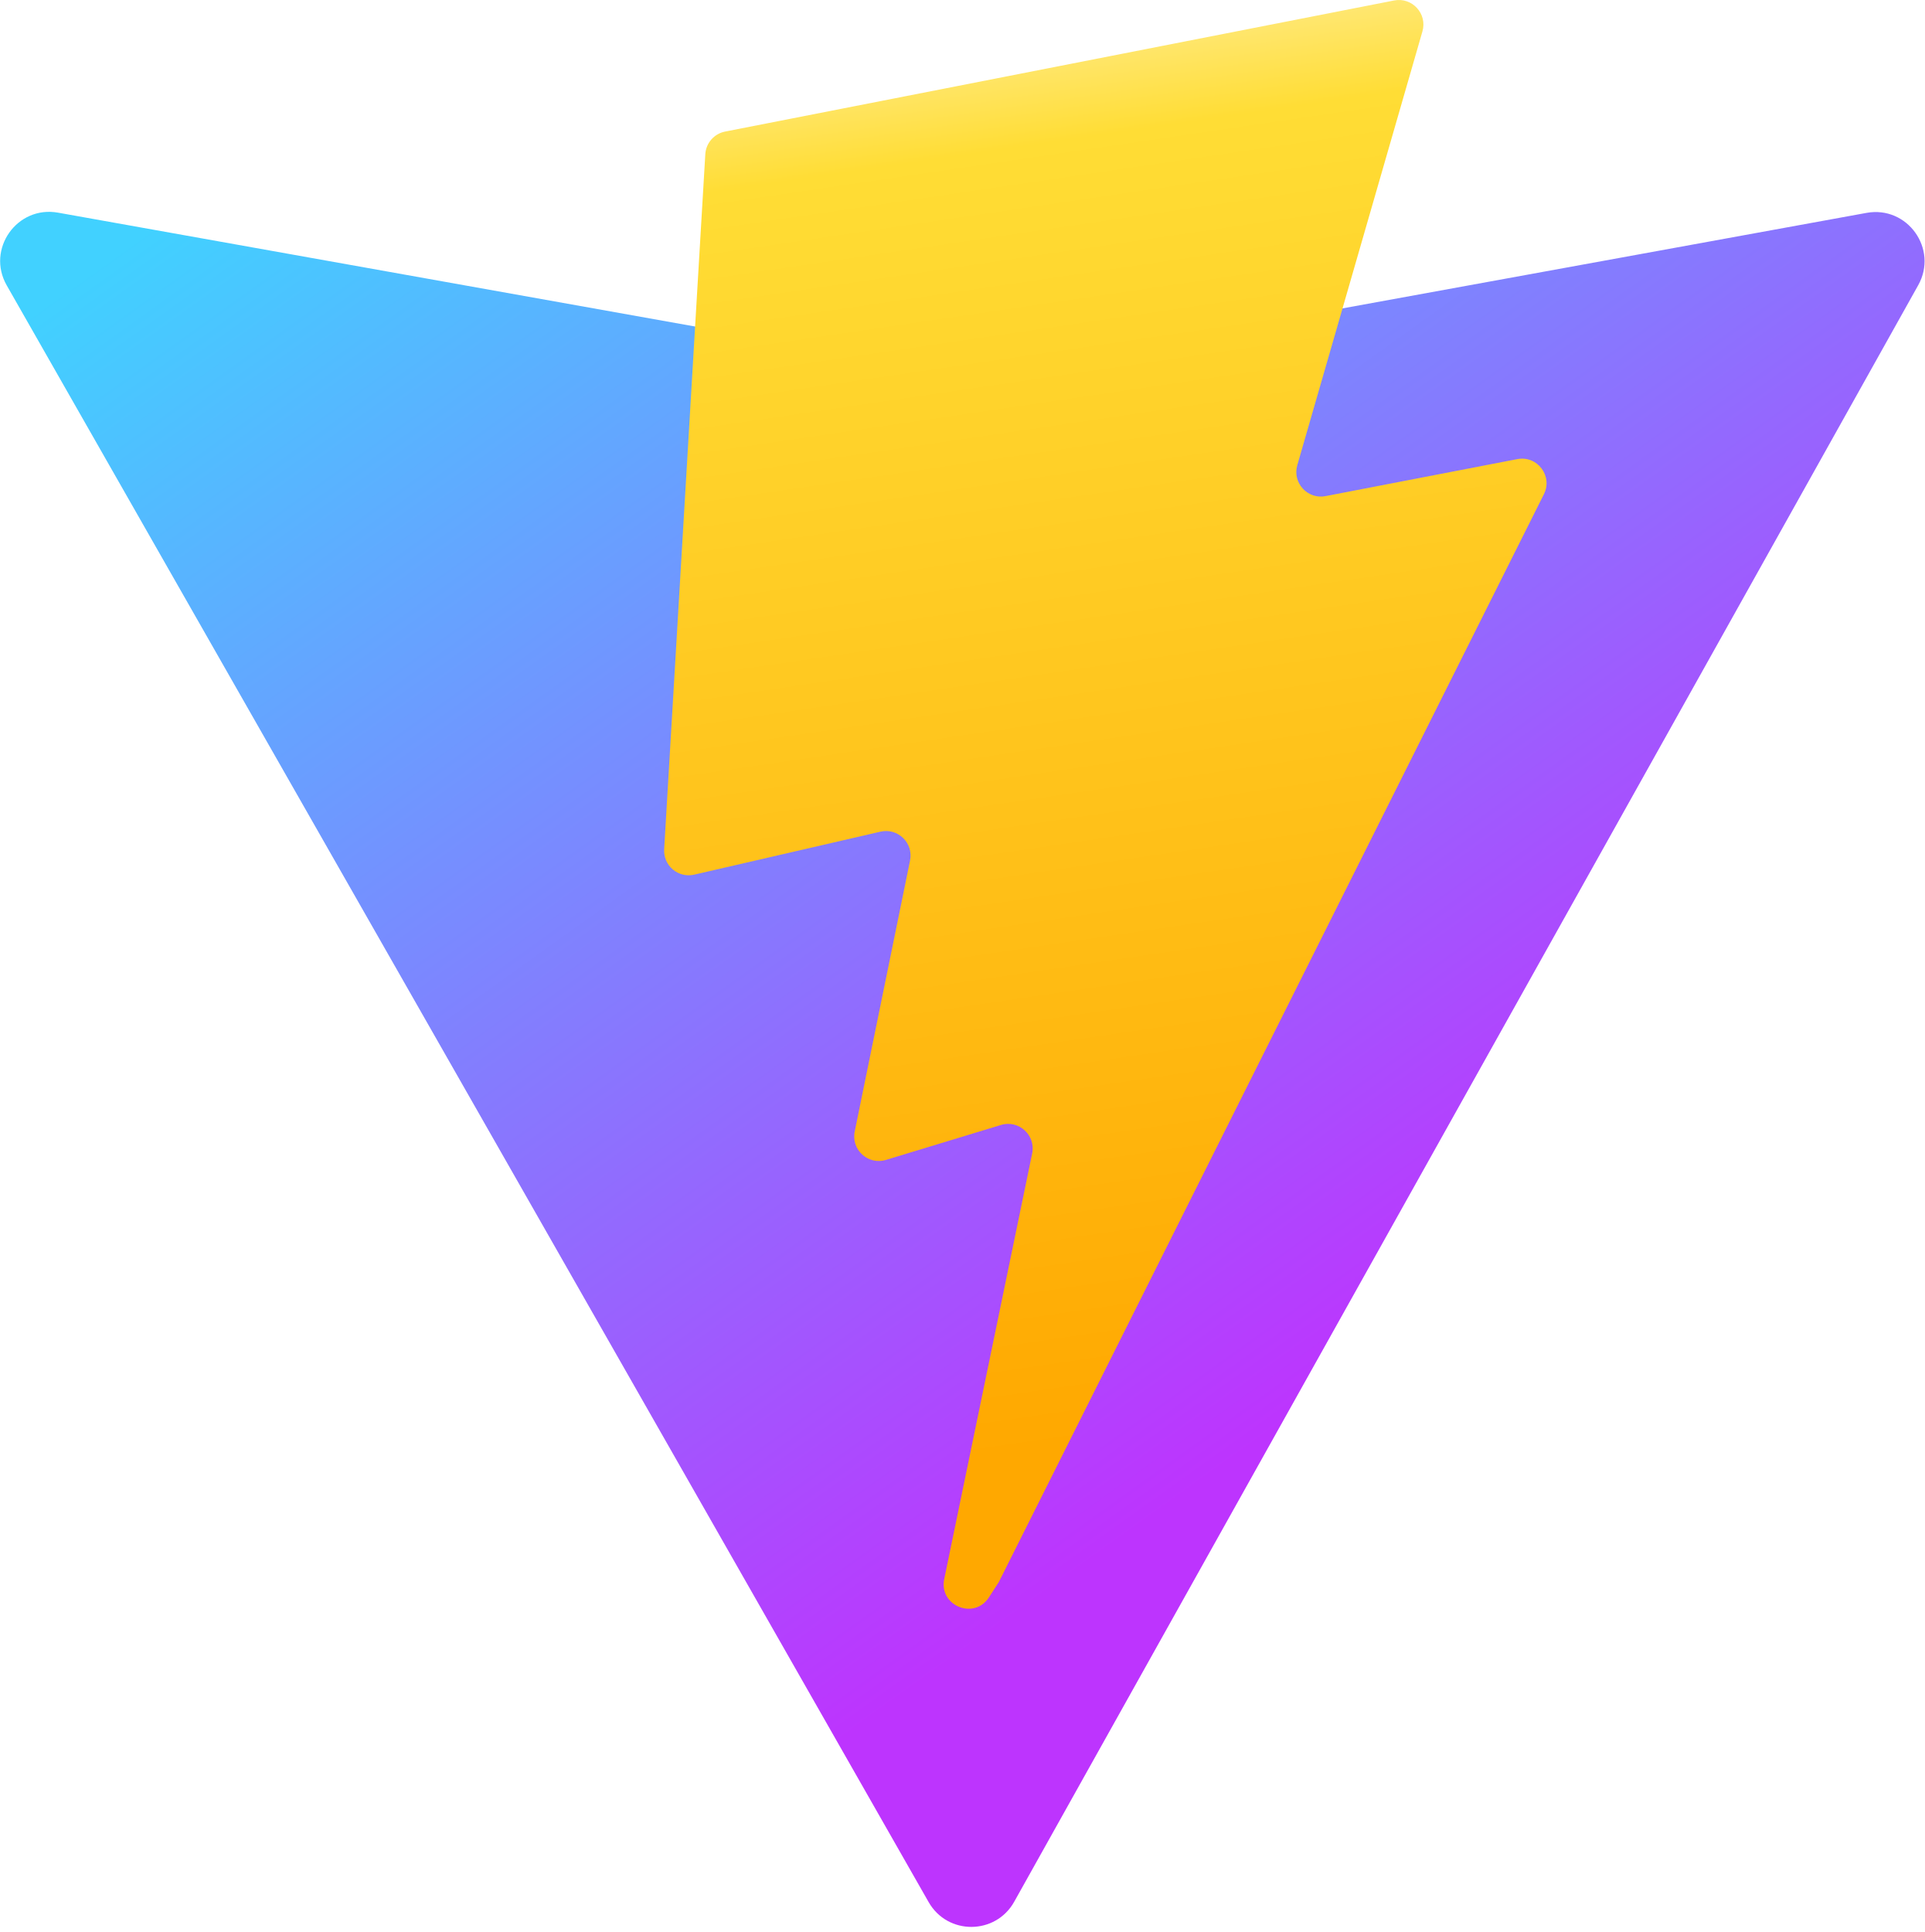
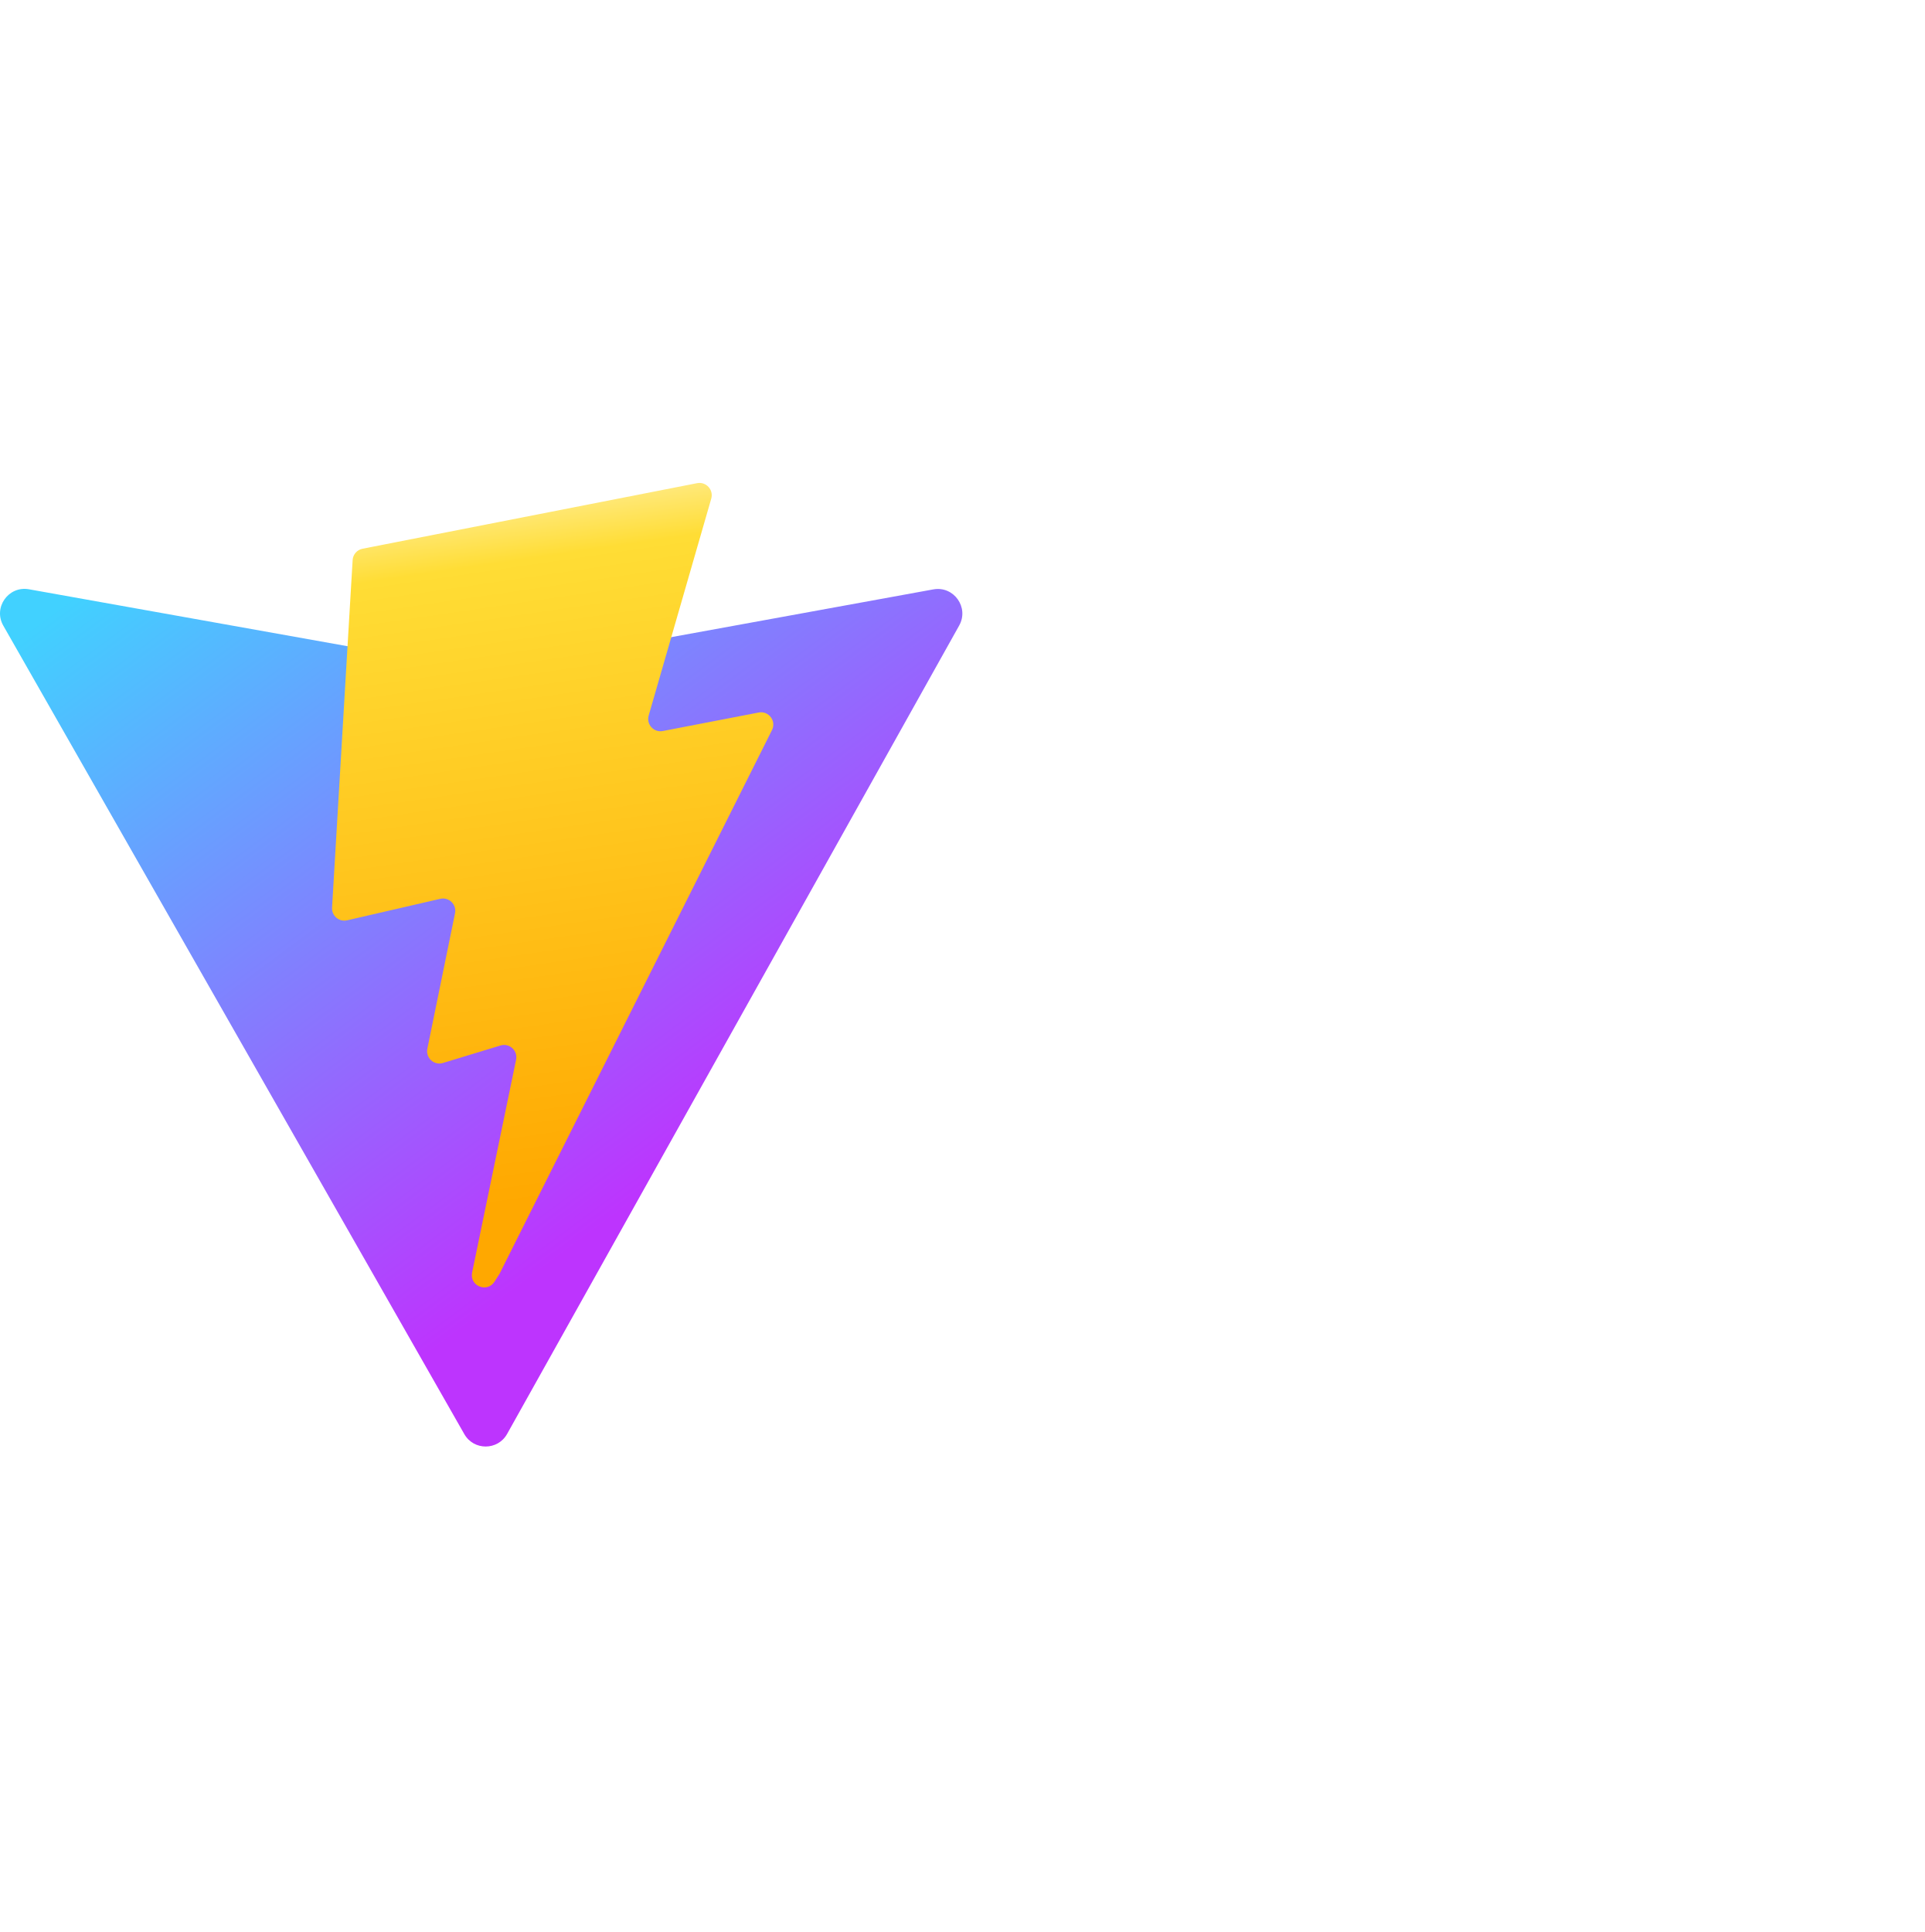
- <svg xmlns="http://www.w3.org/2000/svg" aria-hidden="true" role="img" class="iconify iconify--logos" width="31.88" height="32" preserveAspectRatio="xMidYMid meet" viewBox="0 0 256 257">
+ <svg xmlns="http://www.w3.org/2000/svg" aria-hidden="true" role="img" class="iconify iconify--logos" width="31.88" height="32" preserveAspectRatio="xMidYMid meet" viewBox="0 0 512 257">
  <defs>
    <linearGradient id="IconifyId1813088fe1fbc01fb466" x1="-.828%" x2="57.636%" y1="7.652%" y2="78.411%">
      <stop offset="0%" stop-color="#41D1FF" />
      <stop offset="100%" stop-color="#BD34FE" />
    </linearGradient>
    <linearGradient id="IconifyId1813088fe1fbc01fb467" x1="43.376%" x2="50.316%" y1="2.242%" y2="89.03%">
      <stop offset="0%" stop-color="#FFEA83" />
      <stop offset="8.333%" stop-color="#FFDD35" />
      <stop offset="100%" stop-color="#FFA800" />
    </linearGradient>
  </defs>
  <path fill="url(#IconifyId1813088fe1fbc01fb466)" d="M255.153 37.938L134.897 252.976c-2.483 4.44-8.862 4.466-11.382.048L.875 37.958c-2.746-4.814 1.371-10.646 6.827-9.67l120.385 21.517a6.537 6.537 0 0 0 2.322-.004l117.867-21.483c5.438-.991 9.574 4.796 6.877 9.62Z" />
  <path fill="url(#IconifyId1813088fe1fbc01fb467)" d="M185.432.063L96.44 17.501a3.268 3.268 0 0 0-2.634 3.014l-5.474 92.456a3.268 3.268 0 0 0 3.997 3.378l24.777-5.718c2.318-.535 4.413 1.507 3.936 3.838l-7.361 36.047c-.495 2.426 1.782 4.5 4.151 3.78l15.304-4.649c2.372-.72 4.652 1.36 4.15 3.788l-11.698 56.621c-.732 3.542 3.979 5.473 5.943 2.437l1.313-2.028l72.516-144.72c1.215-2.423-.88-5.186-3.54-4.672l-25.505 4.922c-2.396.462-4.435-1.77-3.759-4.114l16.646-57.705c.677-2.35-1.37-4.583-3.769-4.113Z" />
</svg>
